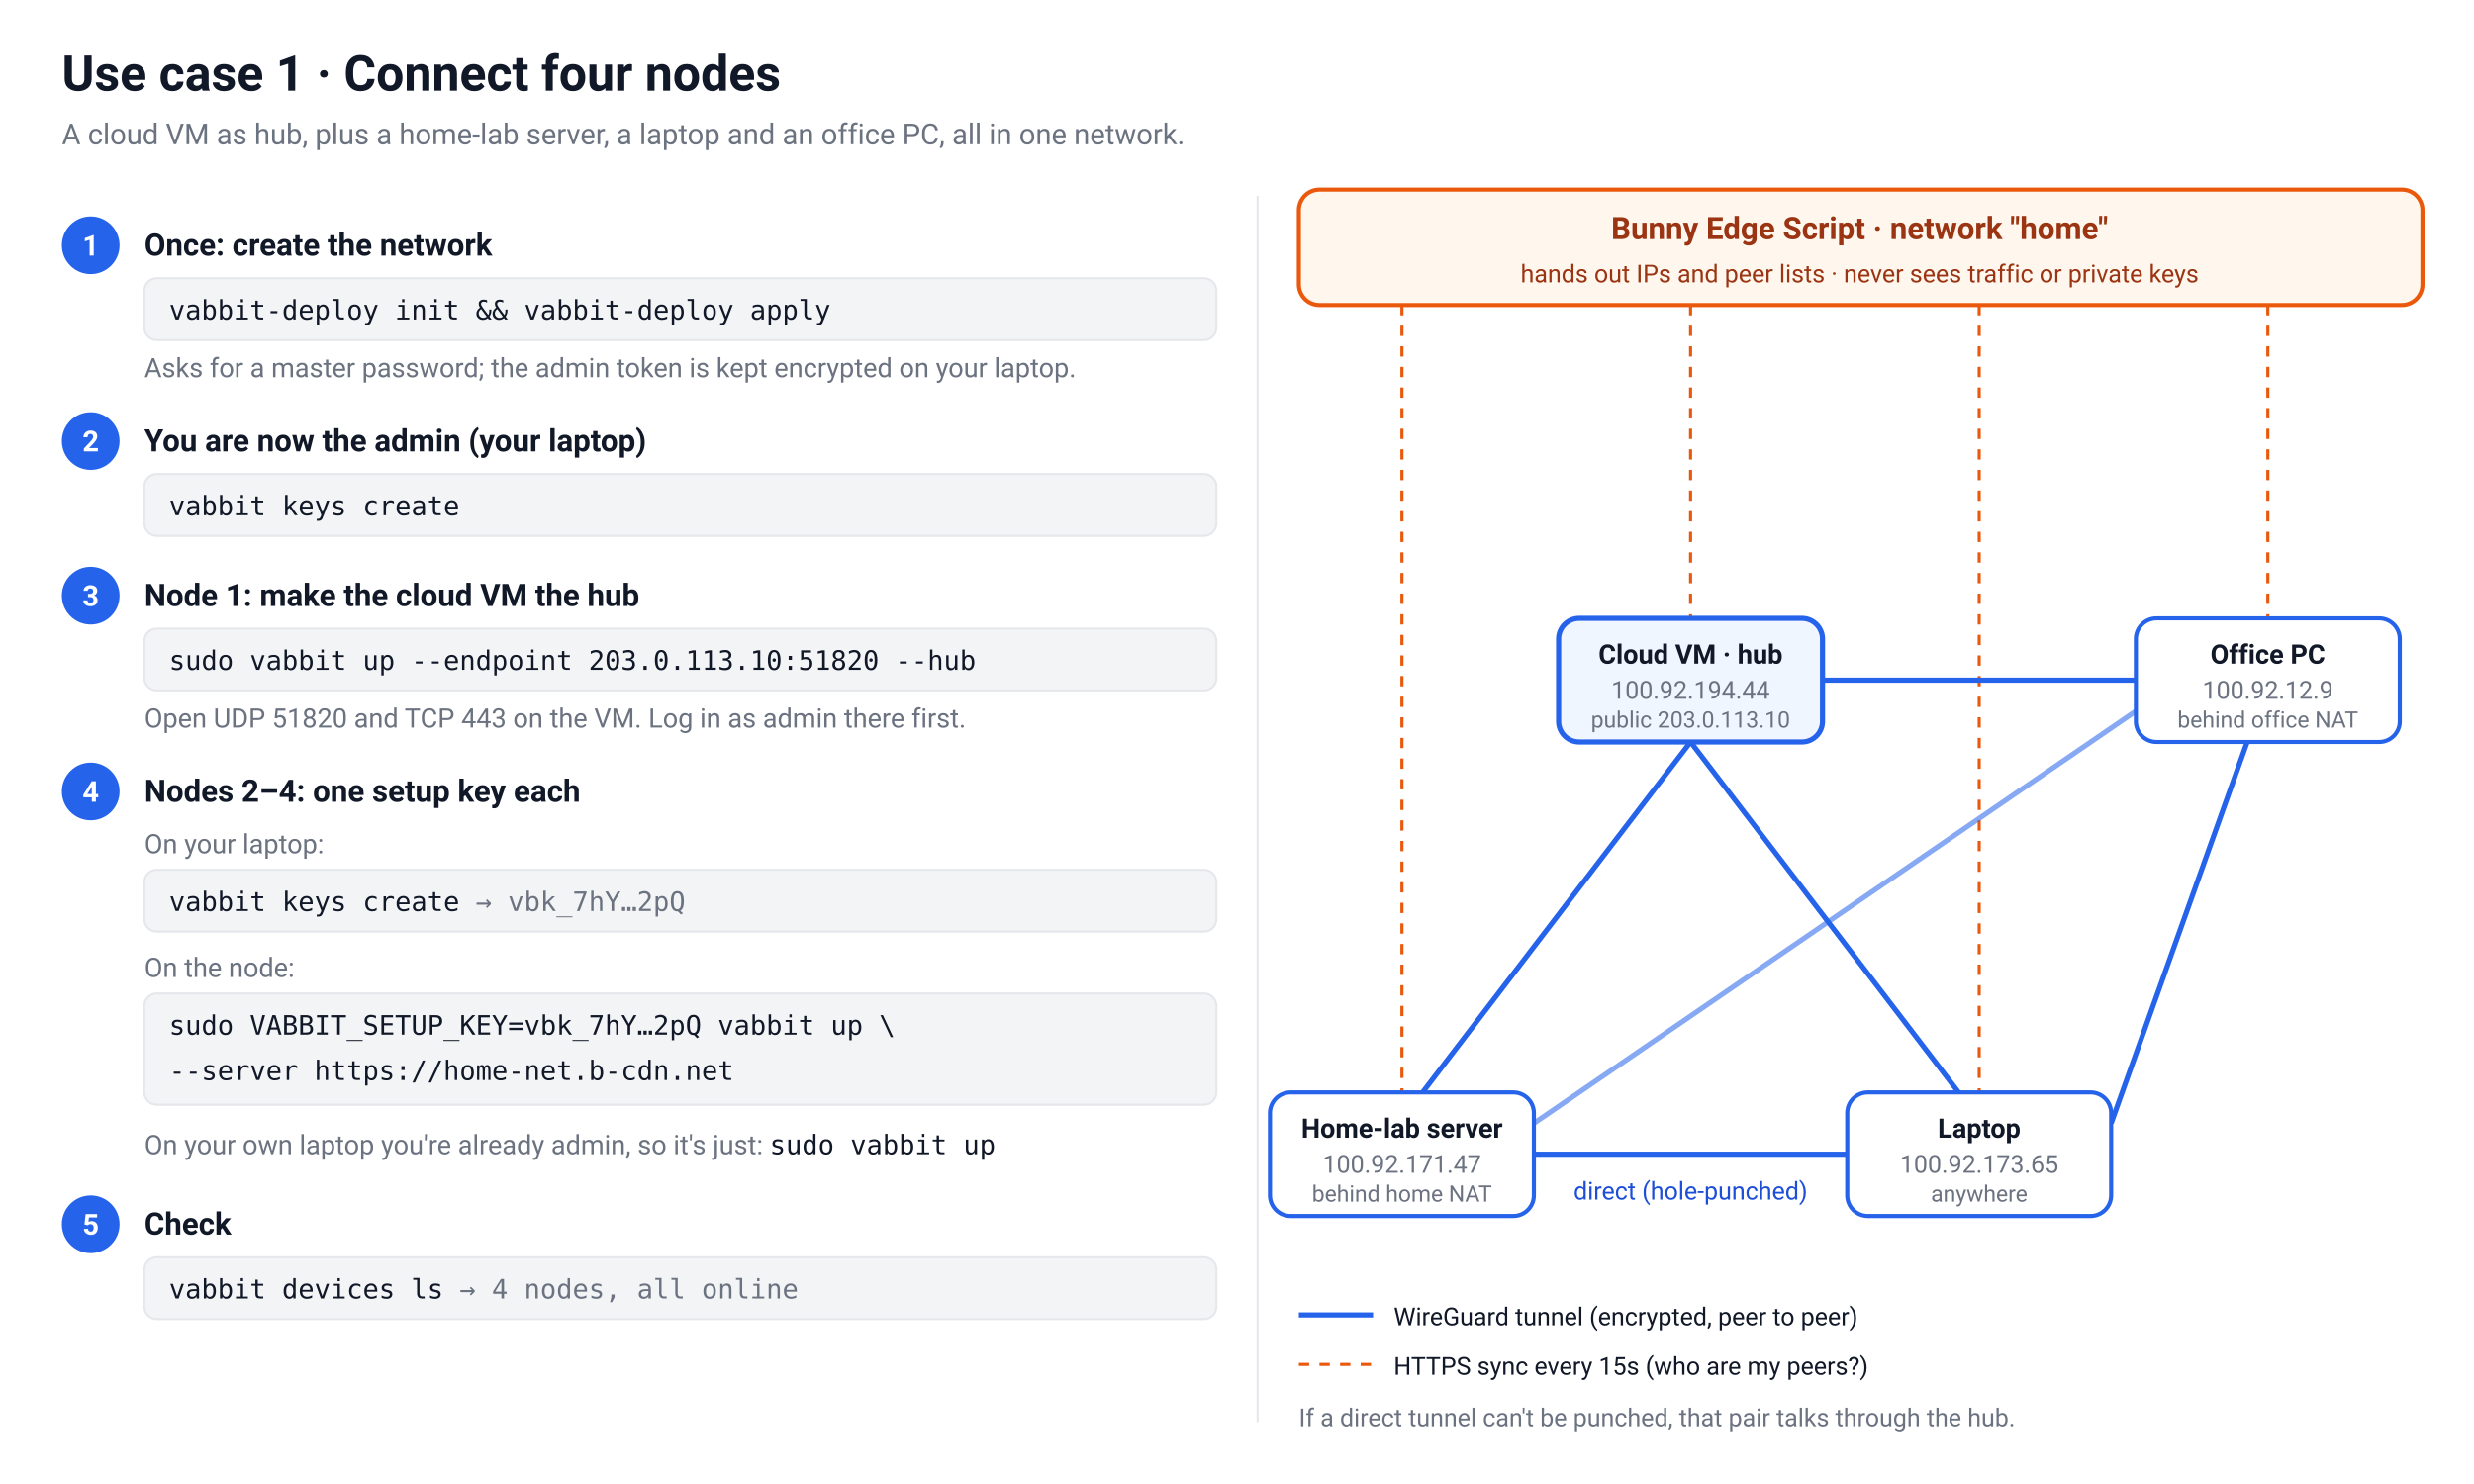
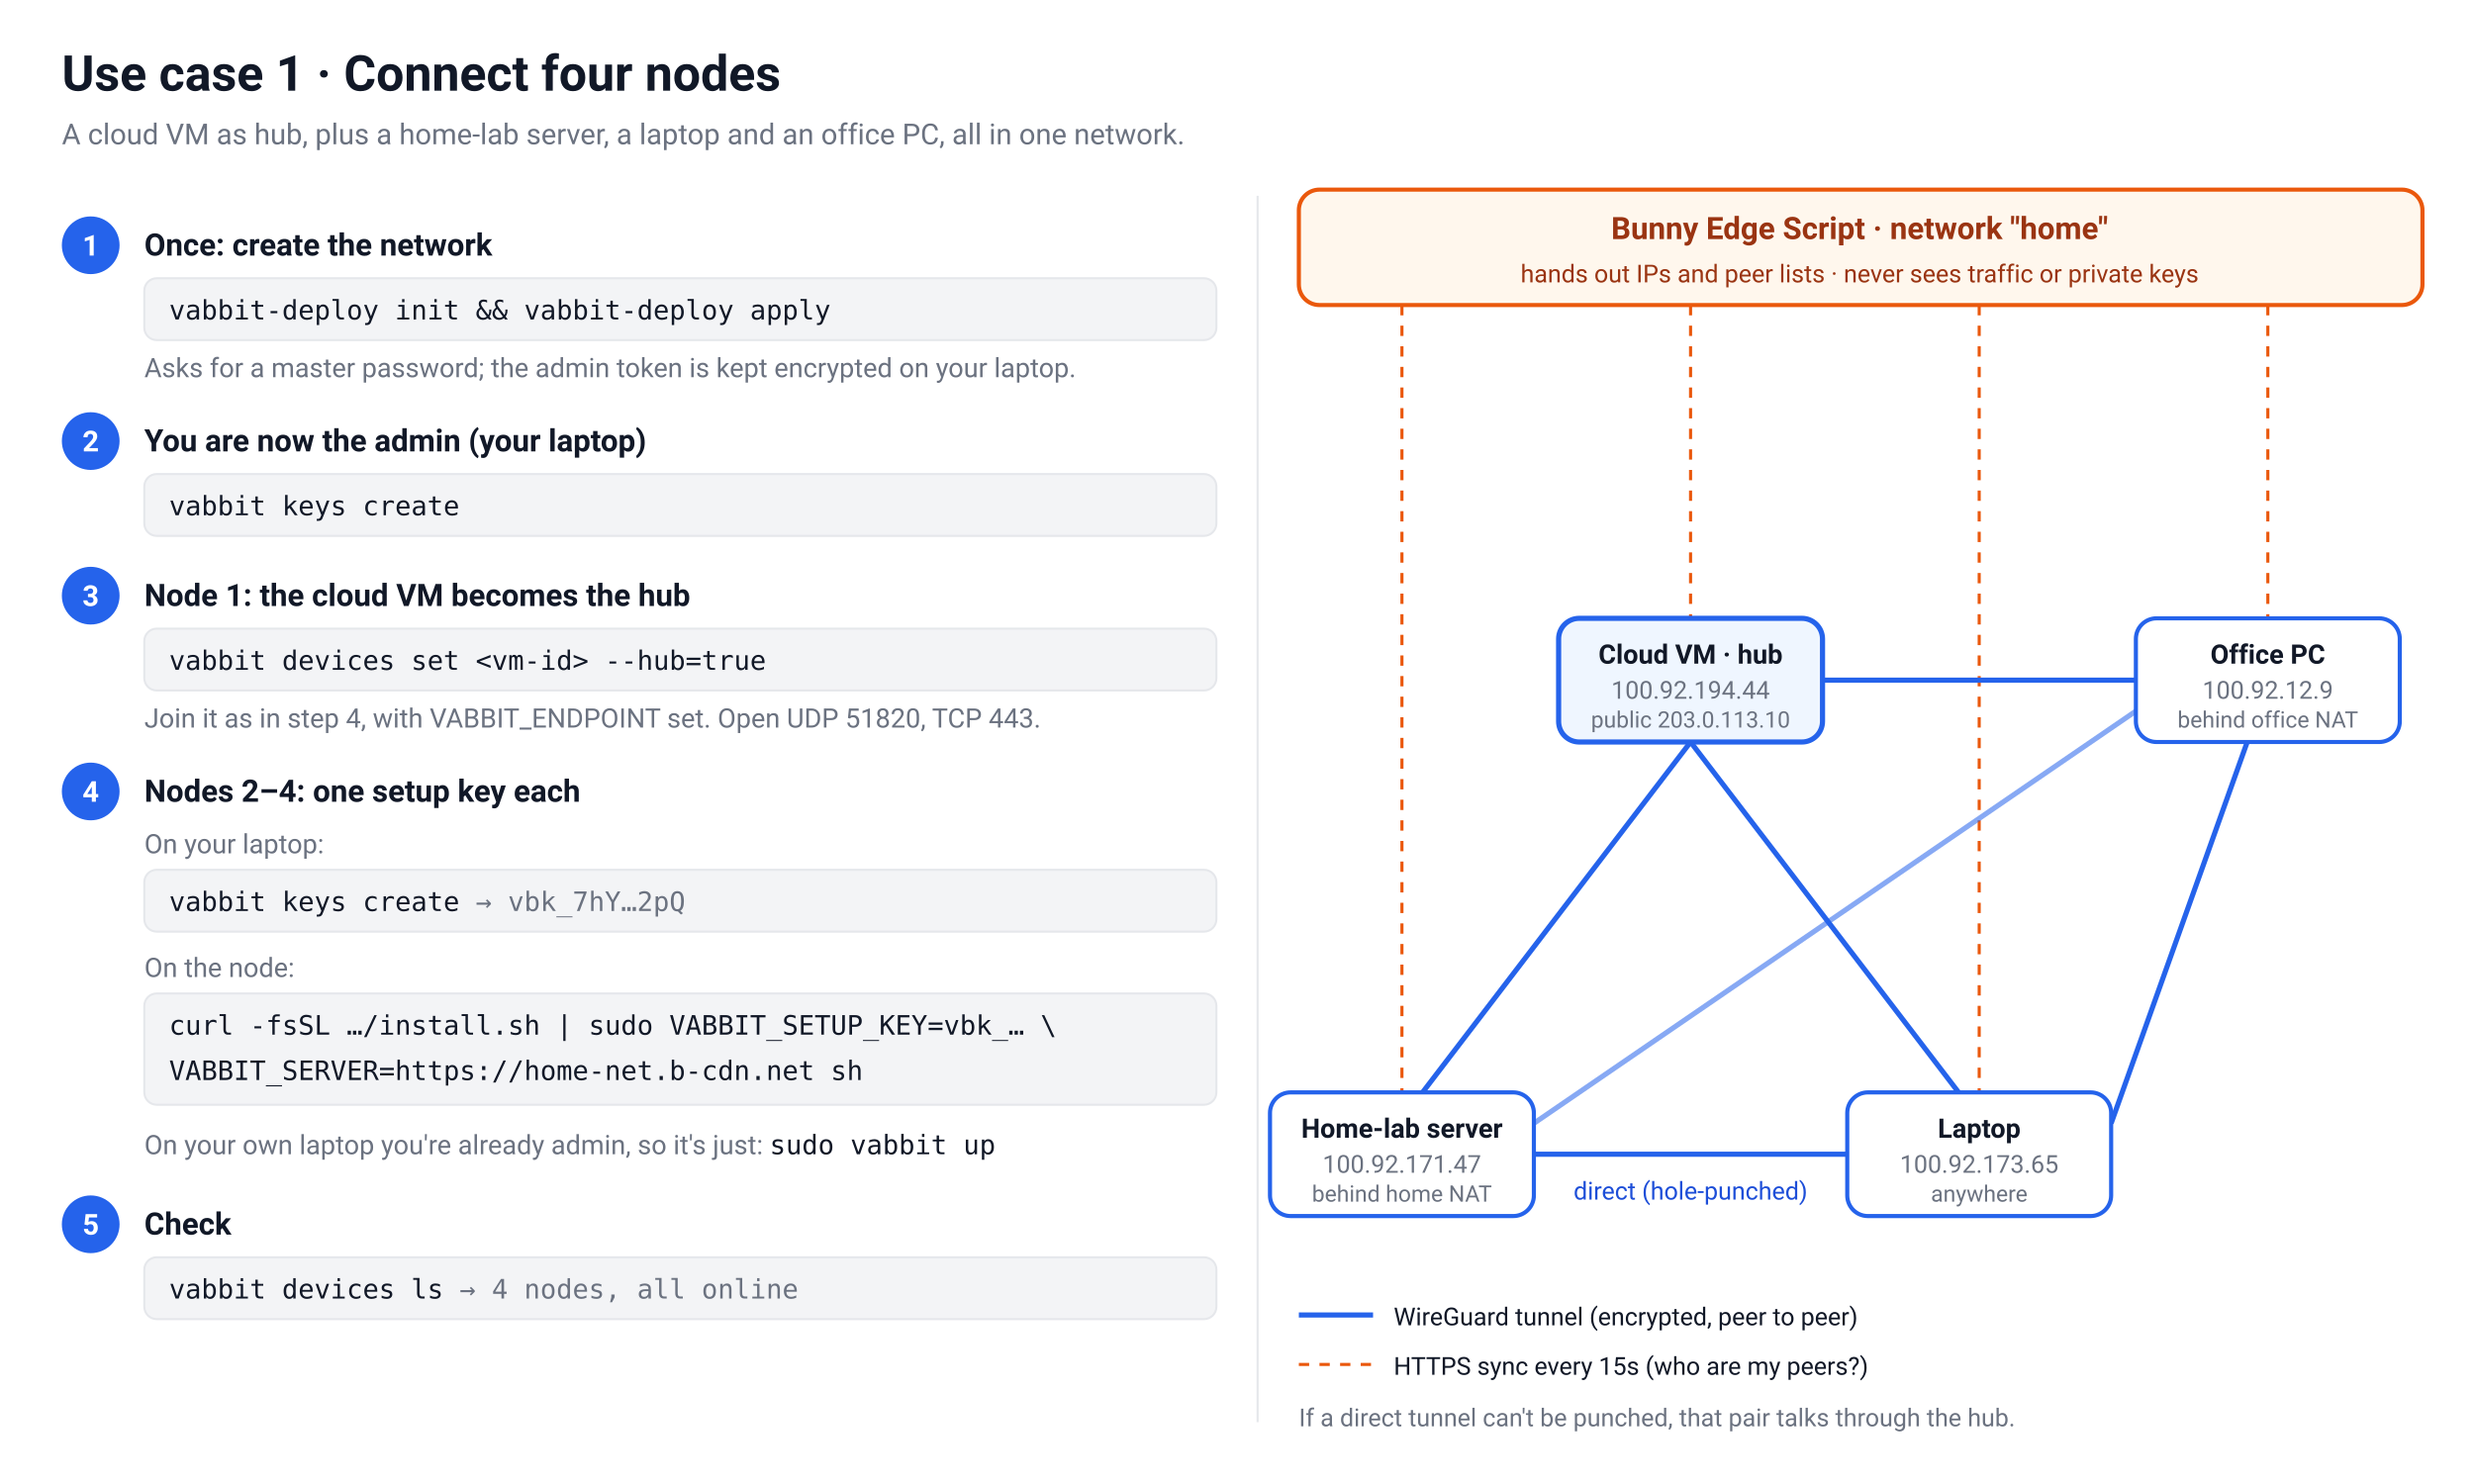
<svg xmlns="http://www.w3.org/2000/svg" viewBox="0 0 1200 720" width="1200" height="720" font-family="system-ui, -apple-system, 'Segoe UI', Roboto, sans-serif">
  <style>
    .t { fill: #111827; }
    .m { fill: #6b7280; }
    .code { white-space: pre; font-family: ui-monospace, 'SF Mono', Menlo, Consolas, monospace; font-size: 13px; fill: #111827; }
    .codebox { fill: #f3f4f6; stroke: #e5e7eb; }
    .num { fill: #2563eb; }
    .numtxt { fill: #ffffff; font-weight: 700; font-size: 14px; }
    .step { font-size: 15px; font-weight: 600; fill: #111827; }
    .node { fill: #ffffff; stroke: #2563eb; stroke-width: 2; }
    .hub { fill: #eff6ff; stroke: #2563eb; stroke-width: 2.5; }
    .wg { stroke: #2563eb; stroke-width: 2.5; fill: none; }
    .sync { stroke: #ea580c; stroke-width: 1.5; stroke-dasharray: 5 5; fill: none; }
  </style>
  <rect width="1200" height="720" fill="#ffffff" />
  <text x="30" y="44" font-size="24" font-weight="700" class="t">Use case 1 · Connect four nodes</text>
  <text x="30" y="70" font-size="14" class="m">A cloud VM as hub, plus a home-lab server, a laptop and an office PC, all in one network.</text>
  <g transform="translate(30,105)">
    <circle cx="14" cy="14" r="14" class="num" />
    <text x="14" y="19" text-anchor="middle" class="numtxt">1</text>
    <text x="40" y="19" class="step">Once: create the network</text>
    <rect x="40" y="30" width="520" height="30" rx="6" class="codebox" />
    <text x="52" y="50" class="code">vabbit-deploy init &amp;&amp; vabbit-deploy apply</text>
    <text x="40" y="78" font-size="13" class="m">Asks for a master password; the admin token is kept encrypted on your laptop.</text>
  </g>
  <g transform="translate(30,200)">
    <circle cx="14" cy="14" r="14" class="num" />
    <text x="14" y="19" text-anchor="middle" class="numtxt">2</text>
    <text x="40" y="19" class="step">You are now the admin (your laptop)</text>
    <rect x="40" y="30" width="520" height="30" rx="6" class="codebox" />
    <text x="52" y="50" class="code">vabbit keys create</text>
  </g>
  <g transform="translate(30,275)">
    <circle cx="14" cy="14" r="14" class="num" />
    <text x="14" y="19" text-anchor="middle" class="numtxt">3</text>
-     <text x="40" y="19" class="step">Node 1: make the cloud VM the hub</text>
+     <text x="40" y="19" class="step">Node 1: the cloud VM becomes the hub</text>
    <rect x="40" y="30" width="520" height="30" rx="6" class="codebox" />
-     <text x="52" y="50" class="code">sudo vabbit up --endpoint 203.0.113.10:51820 --hub</text>
-     <text x="40" y="78" font-size="13" class="m">Open UDP 51820 and TCP 443 on the VM. Log in as admin there first.</text>
+     <text x="52" y="50" class="code">vabbit devices set &lt;vm-id&gt; --hub=true</text>
+     <text x="40" y="78" font-size="13" class="m">Join it as in step 4, with VABBIT_ENDPOINT set. Open UDP 51820, TCP 443.</text>
  </g>
  <g transform="translate(30,370)">
    <circle cx="14" cy="14" r="14" class="num" />
    <text x="14" y="19" text-anchor="middle" class="numtxt">4</text>
    <text x="40" y="19" class="step">Nodes 2–4: one setup key each</text>
    <text x="40" y="44" font-size="13" class="m">On your laptop:</text>
    <rect x="40" y="52" width="520" height="30" rx="6" class="codebox" />
    <text x="52" y="72" class="code">vabbit keys create        <tspan class="m">→ vbk_7hY…2pQ</tspan>
    </text>
    <text x="40" y="104" font-size="13" class="m">On the node:</text>
    <rect x="40" y="112" width="520" height="54" rx="6" class="codebox" />
-     <text x="52" y="132" class="code">sudo VABBIT_SETUP_KEY=vbk_7hY…2pQ vabbit up \</text>
-     <text x="52" y="154" class="code">    --server https://home-net.b-cdn.net</text>
+     <text x="52" y="132" class="code">curl -fsSL …/install.sh | sudo VABBIT_SETUP_KEY=vbk_… \</text>
+     <text x="52" y="154" class="code">  VABBIT_SERVER=https://home-net.b-cdn.net sh</text>
    <text x="40" y="190" font-size="13" class="m">On your own laptop you're already admin, so it's just: <tspan class="code">sudo vabbit up</tspan>
    </text>
  </g>
  <g transform="translate(30,580)">
    <circle cx="14" cy="14" r="14" class="num" />
    <text x="14" y="19" text-anchor="middle" class="numtxt">5</text>
    <text x="40" y="19" class="step">Check</text>
    <rect x="40" y="30" width="520" height="30" rx="6" class="codebox" />
    <text x="52" y="50" class="code">vabbit devices ls         <tspan class="m">→ 4 nodes, all online</tspan>
    </text>
  </g>
  <line x1="610" y1="95" x2="610" y2="690" stroke="#e5e7eb" />
  <rect x="630" y="92" width="545" height="56" rx="10" fill="#fff7ed" stroke="#ea580c" stroke-width="2" />
  <text x="902" y="116" text-anchor="middle" font-size="15" font-weight="700" fill="#9a3412">Bunny Edge Script · network "home"</text>
  <text x="902" y="137" text-anchor="middle" font-size="12" fill="#9a3412">hands out IPs and peer lists · never sees traffic or private keys</text>
  <line x1="680" y1="148" x2="680" y2="530" class="sync" />
  <line x1="820" y1="148" x2="820" y2="300" class="sync" />
  <line x1="960" y1="148" x2="960" y2="530" class="sync" />
  <line x1="1100" y1="148" x2="1100" y2="300" class="sync" />
  <line x1="820" y1="360" x2="690" y2="530" class="wg" />
  <line x1="820" y1="360" x2="950" y2="530" class="wg" />
  <line x1="884" y1="330" x2="1036" y2="330" class="wg" />
  <line x1="744" y1="560" x2="896" y2="560" class="wg" />
  <line x1="1024" y1="545" x2="1090" y2="360" class="wg" />
  <line x1="744" y1="545" x2="1036" y2="345" class="wg" stroke-opacity="0.55" />
  <text x="820" y="582" text-anchor="middle" font-size="12" fill="#1d4ed8">direct (hole-punched)</text>
  <rect x="756" y="300" width="128" height="60" rx="10" class="hub" />
  <text x="820" y="322" text-anchor="middle" font-size="13" font-weight="700" class="t">Cloud VM · hub</text>
  <text x="820" y="339" text-anchor="middle" font-size="12" class="m">100.92.194.44</text>
  <text x="820" y="353" text-anchor="middle" font-size="11" class="m">public 203.0.113.10</text>
  <rect x="1036" y="300" width="128" height="60" rx="10" class="node" />
  <text x="1100" y="322" text-anchor="middle" font-size="13" font-weight="700" class="t">Office PC</text>
  <text x="1100" y="339" text-anchor="middle" font-size="12" class="m">100.92.12.9</text>
  <text x="1100" y="353" text-anchor="middle" font-size="11" class="m">behind office NAT</text>
  <rect x="616" y="530" width="128" height="60" rx="10" class="node" />
  <text x="680" y="552" text-anchor="middle" font-size="13" font-weight="700" class="t">Home-lab server</text>
  <text x="680" y="569" text-anchor="middle" font-size="12" class="m">100.92.171.47</text>
  <text x="680" y="583" text-anchor="middle" font-size="11" class="m">behind home NAT</text>
  <rect x="896" y="530" width="128" height="60" rx="10" class="node" />
  <text x="960" y="552" text-anchor="middle" font-size="13" font-weight="700" class="t">Laptop</text>
  <text x="960" y="569" text-anchor="middle" font-size="12" class="m">100.92.173.65</text>
  <text x="960" y="583" text-anchor="middle" font-size="11" class="m">anywhere</text>
  <g transform="translate(630,630)">
    <line x1="0" y1="8" x2="36" y2="8" class="wg" />
    <text x="46" y="13" font-size="12" class="t">WireGuard tunnel (encrypted, peer to peer)</text>
    <line x1="0" y1="32" x2="36" y2="32" class="sync" />
    <text x="46" y="37" font-size="12" class="t">HTTPS sync every 15s (who are my peers?)</text>
    <text x="0" y="62" font-size="12" class="m">If a direct tunnel can't be punched, that pair talks through the hub.</text>
  </g>
</svg>
